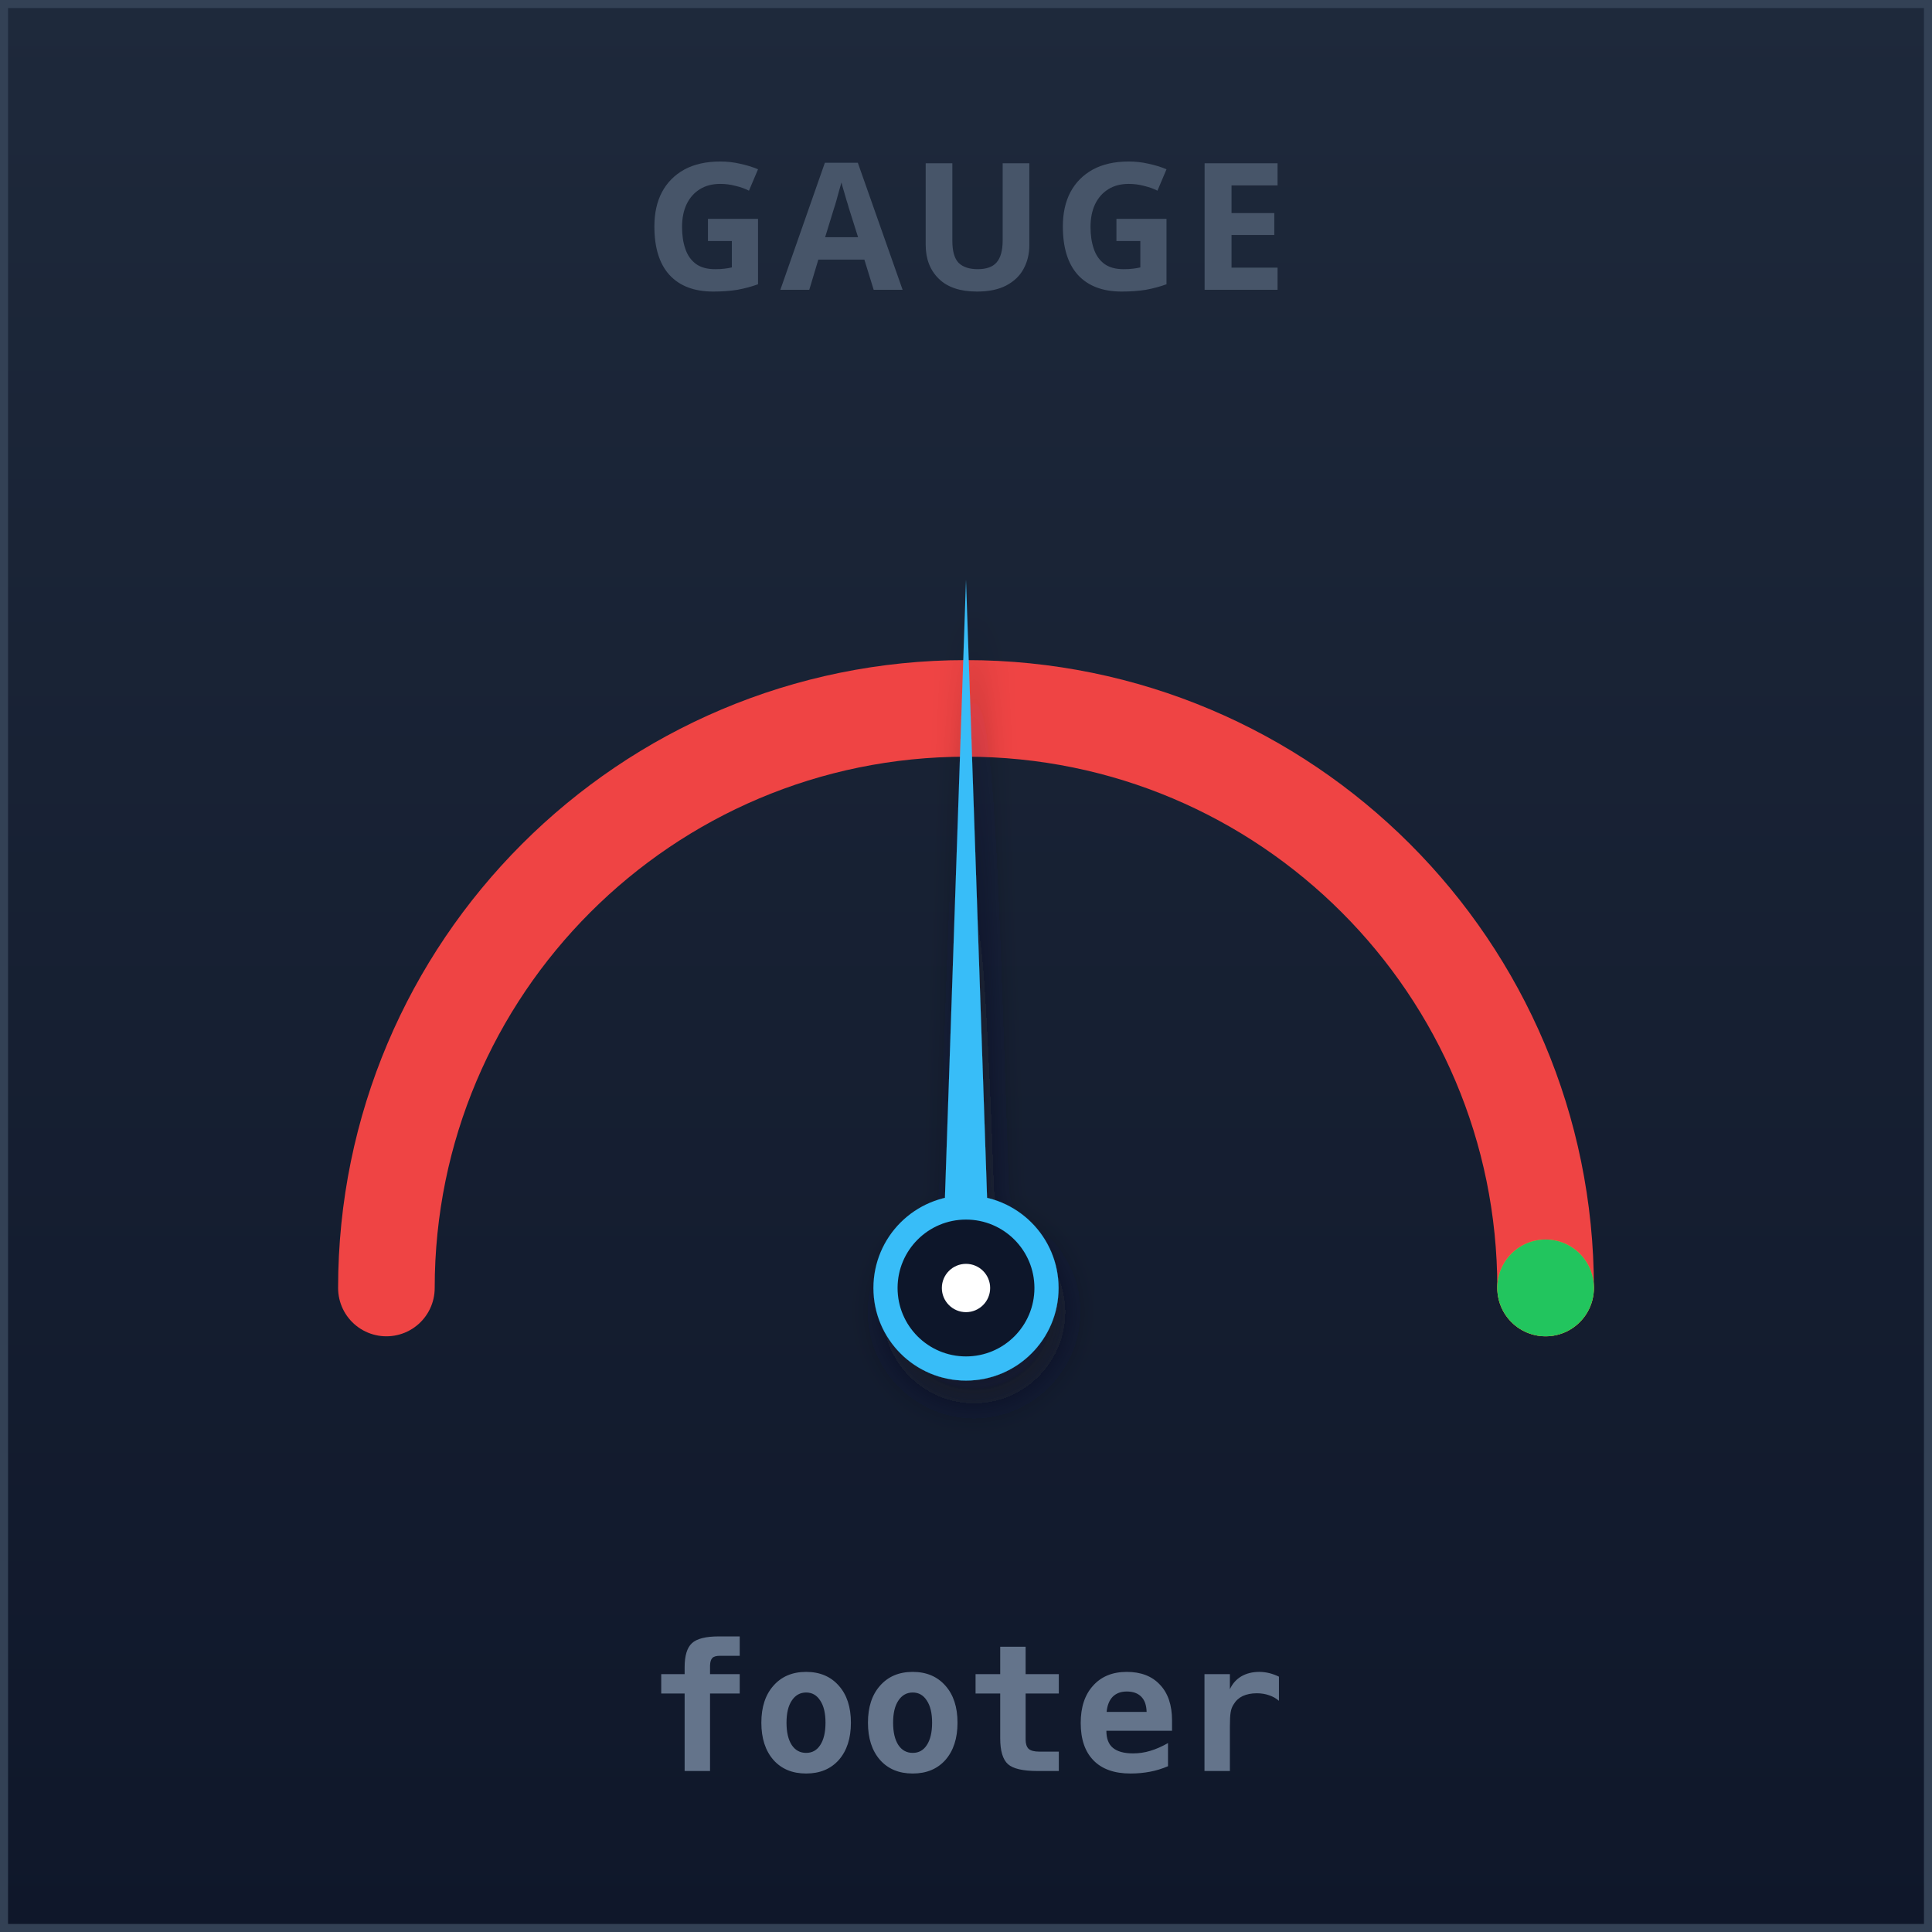
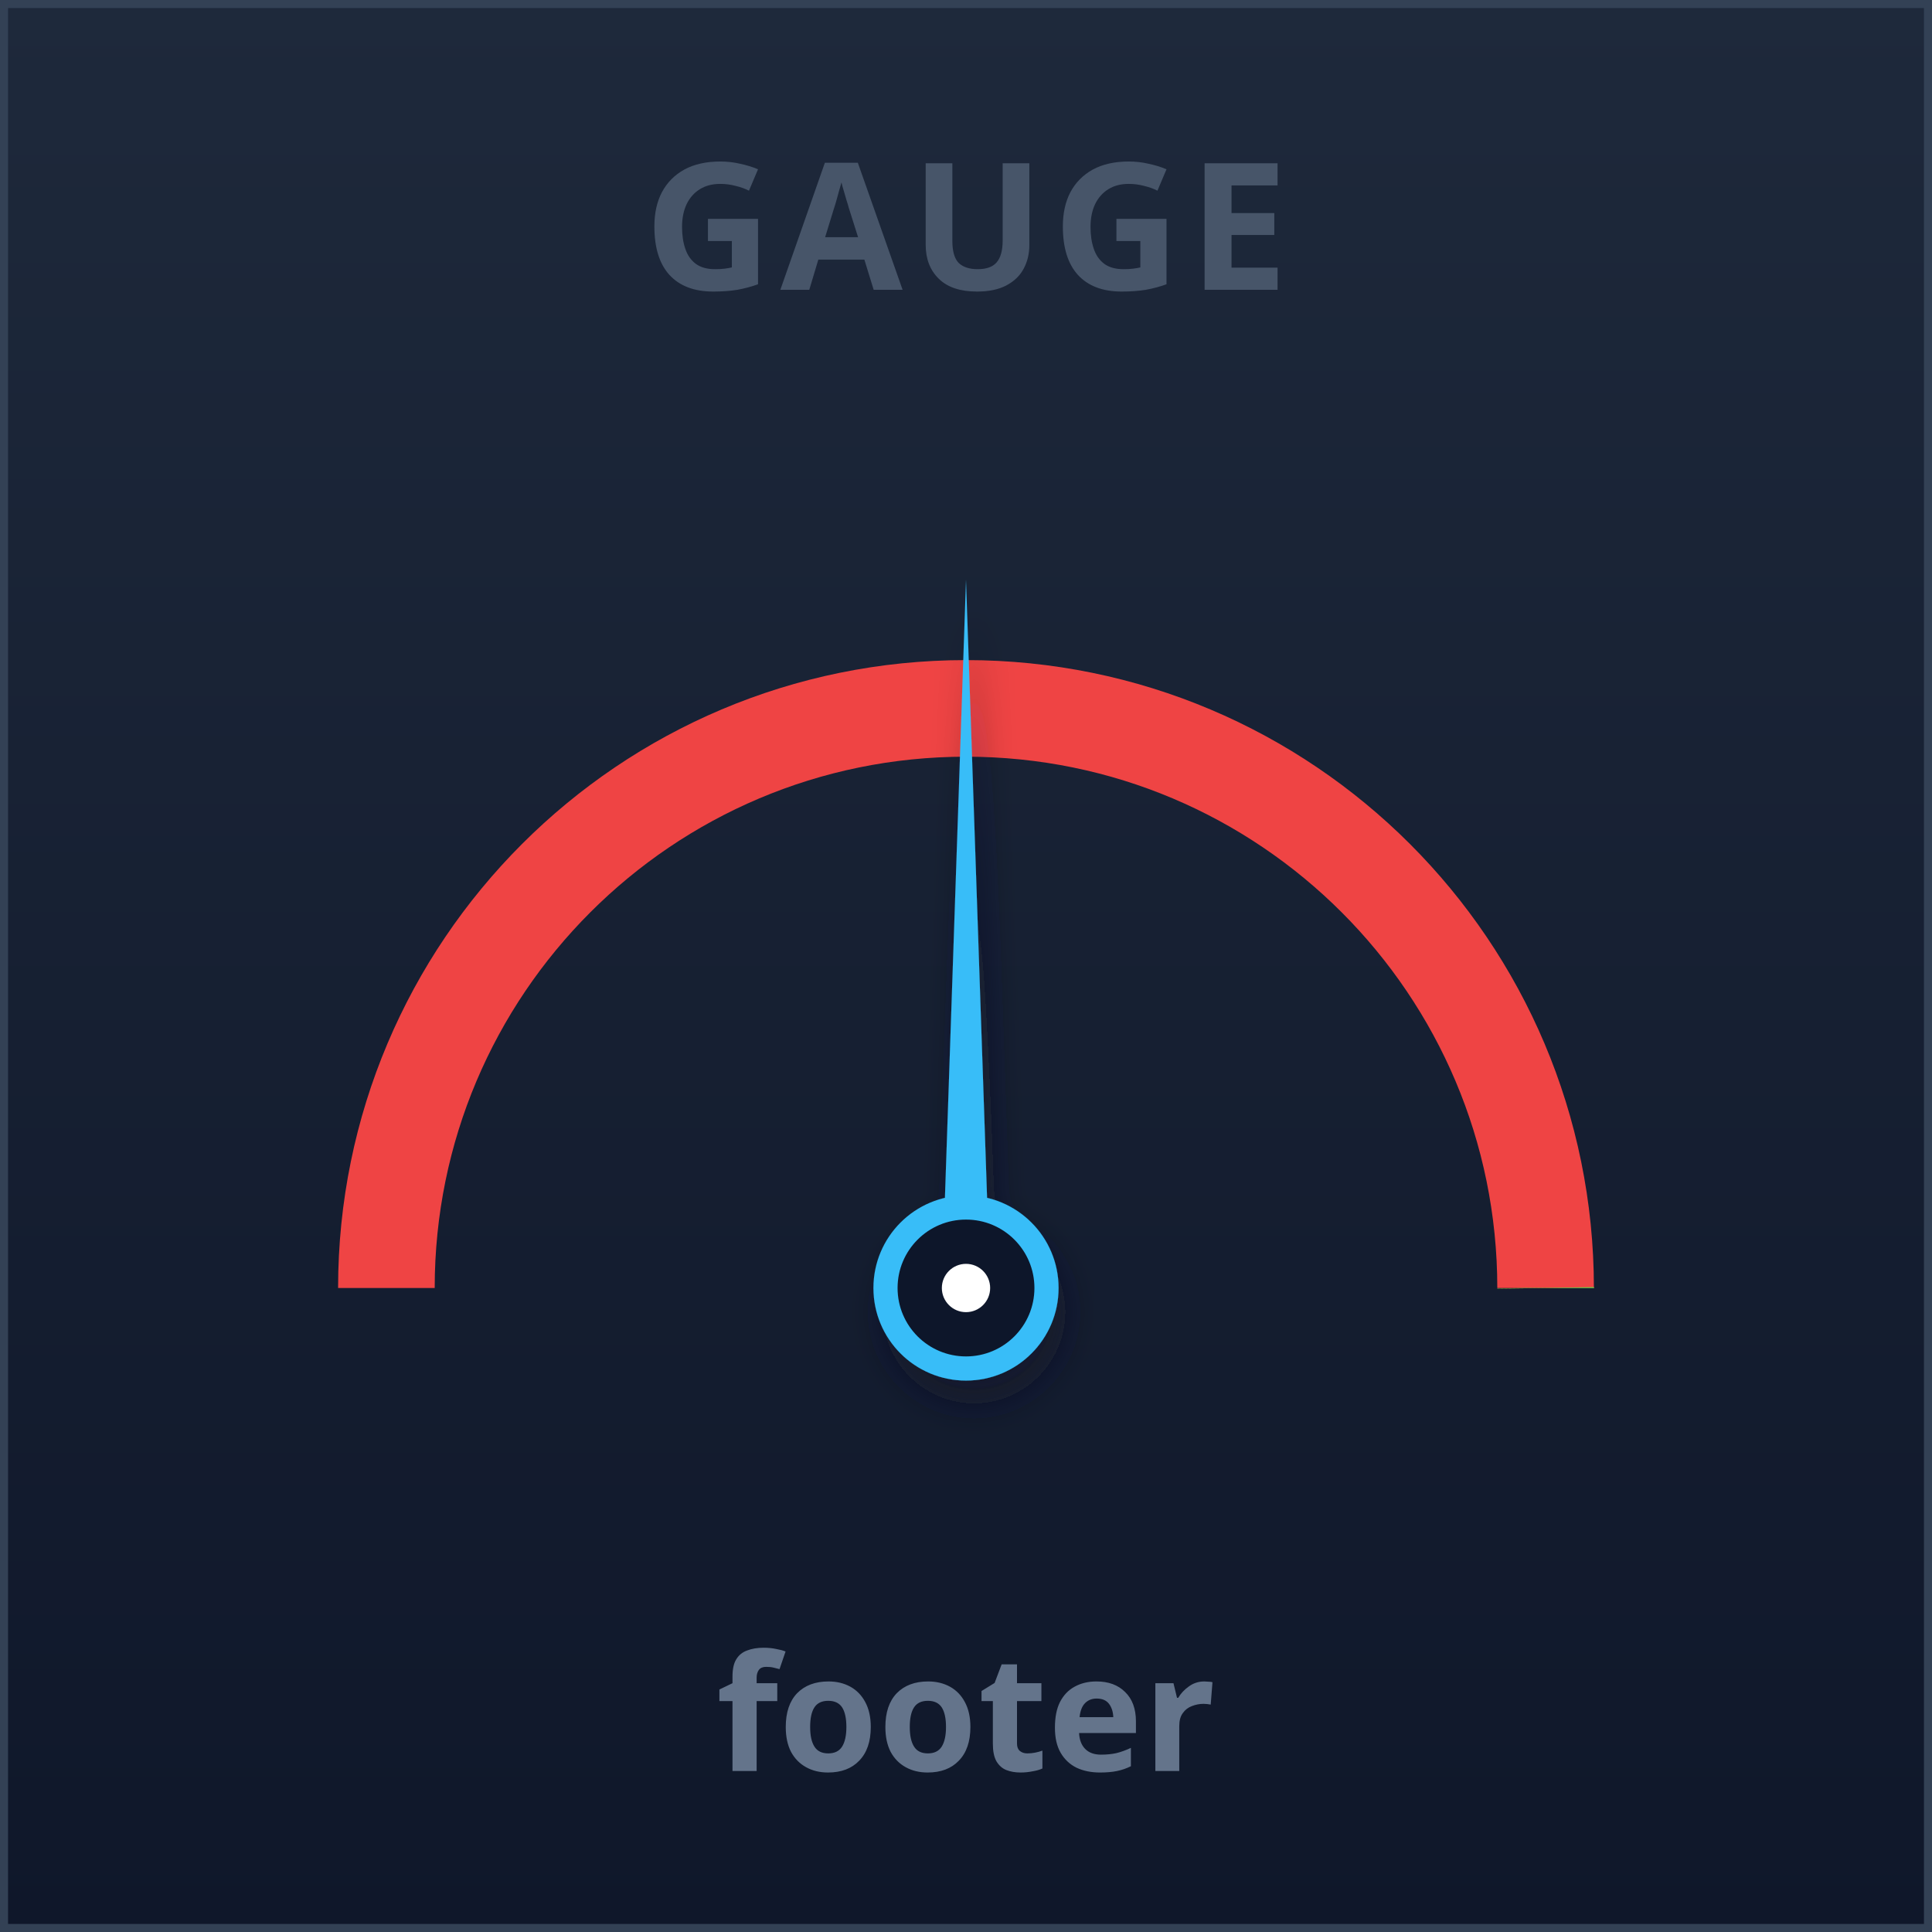
<svg xmlns="http://www.w3.org/2000/svg" id="tile-gauge" viewBox="0 0 120 120" width="120" height="120">
  <defs>
    <linearGradient id="tileBg" x1="0%" y1="0%" x2="0%" y2="100%">
      <stop offset="0%" stop-color="#1e293b" />
      <stop offset="100%" stop-color="#0f172a" />
    </linearGradient>
    <filter id="needleShadow" x="-30%" y="-30%" width="160%" height="160%">
      <feDropShadow dx="0.5" dy="1.5" stdDeviation="1" flood-color="#0f172a" flood-opacity="0.5" />
    </filter>
  </defs>
  <rect width="120" height="120" rx="0" fill="url(#tileBg)" stroke="#334155" stroke-width="1" />
  <text id="tile-header" x="60" y="18" font-family="sans-serif" font-size="11" font-weight="600" fill="#475569" text-anchor="middle" letter-spacing="0.5">GAUGE</text>
-   <g fill="none" stroke-width="6" stroke-linecap="round">
+   <g fill="none" stroke-width="6" stroke-linecap="butt">
    <path id="arc-red" d="M 24 80 A 36 36 0 0 1 96 80" stroke="#ef4444" />
    <path id="arc-yellow" d="M 24 80 A 36 36 0 0 1 96 80" stroke="#eab308" stroke-dasharray="113.1" stroke-dashoffset="113.1" />
    <path id="arc-green" d="M 24 80 A 36 36 0 0 1 96 80" stroke="#22c55e" stroke-dasharray="113.1" stroke-dashoffset="113.1" />
  </g>
  <g id="gauge-needle" filter="url(#needleShadow)">
    <path d="M 58.5 80 L 60 36 L 61.5 80 Z" fill="#38bdf8" />
    <circle cx="60" cy="80" r="5" fill="#0f172a" stroke="#38bdf8" stroke-width="1.5" />
    <circle cx="60" cy="80" r="1.5" fill="#ffffff" />
  </g>
-   <text id="tile-footer" x="60" y="110" font-family="monospace" font-size="11" font-weight="bold" fill="#64748b" text-anchor="middle">footer</text>
+   <text id="tile-footer" x="60" y="110" font-family="sans-serif" font-size="10" font-weight="600" fill="#64748b" text-anchor="middle">footer</text>
</svg>
